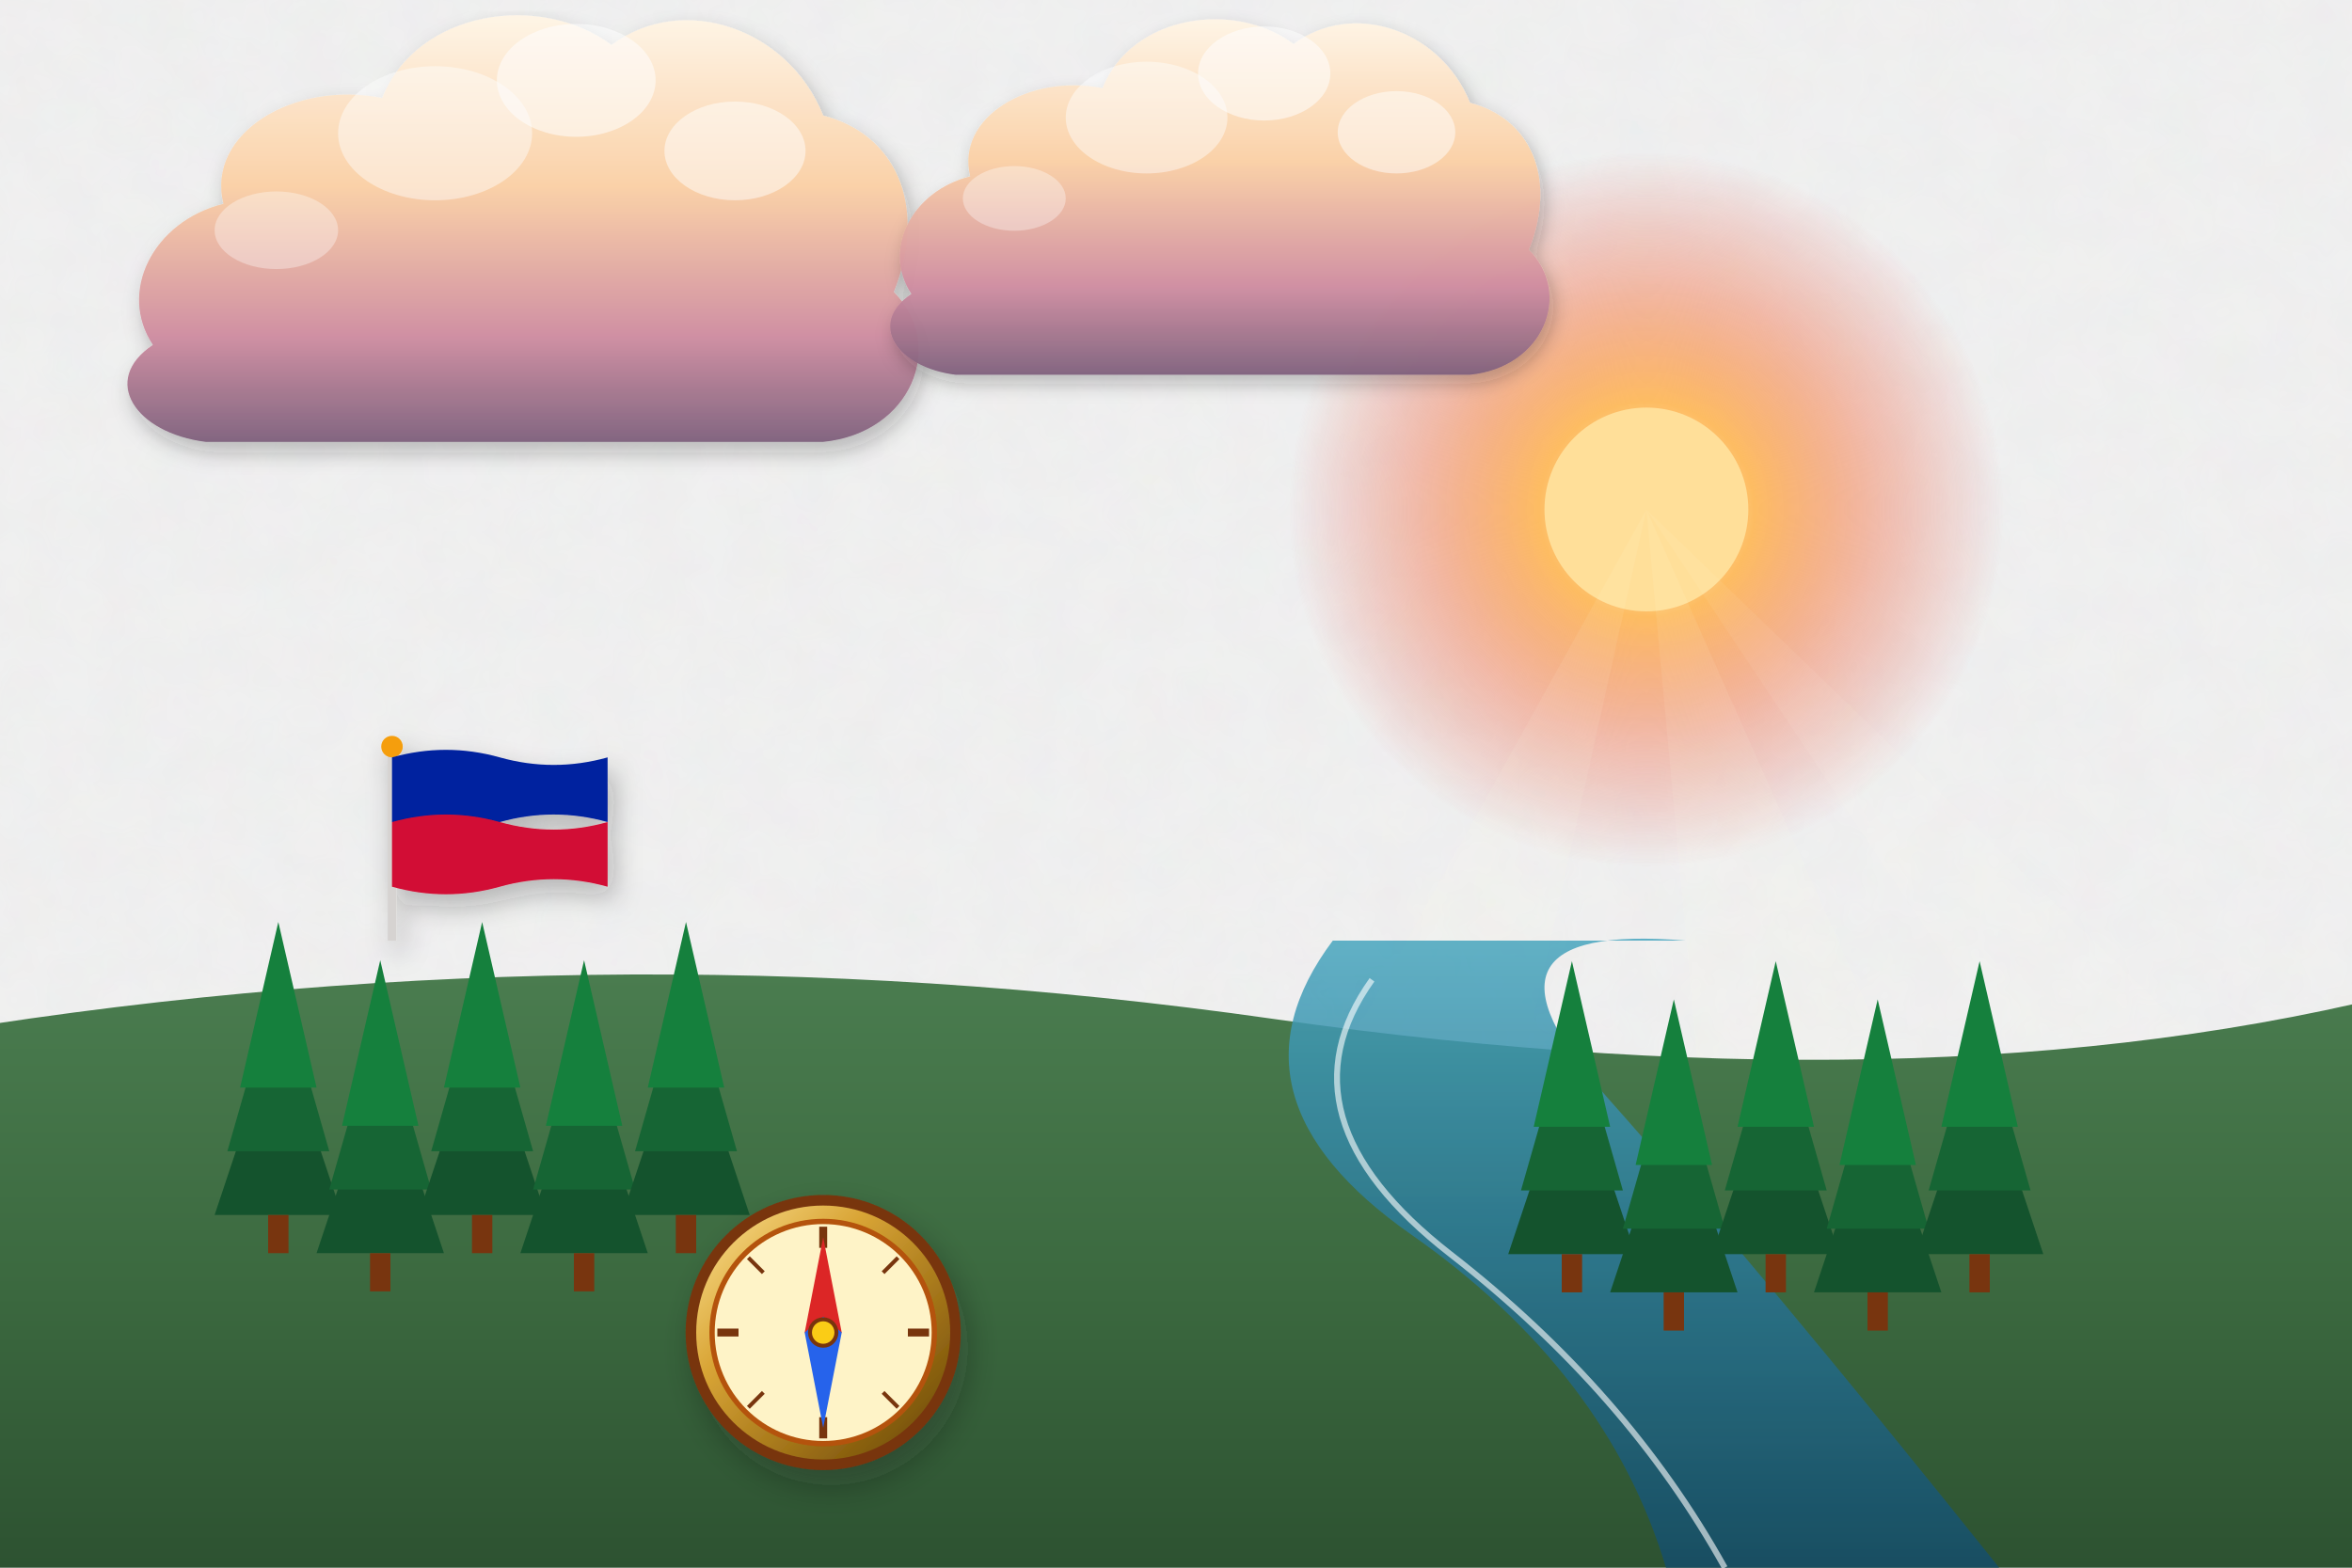
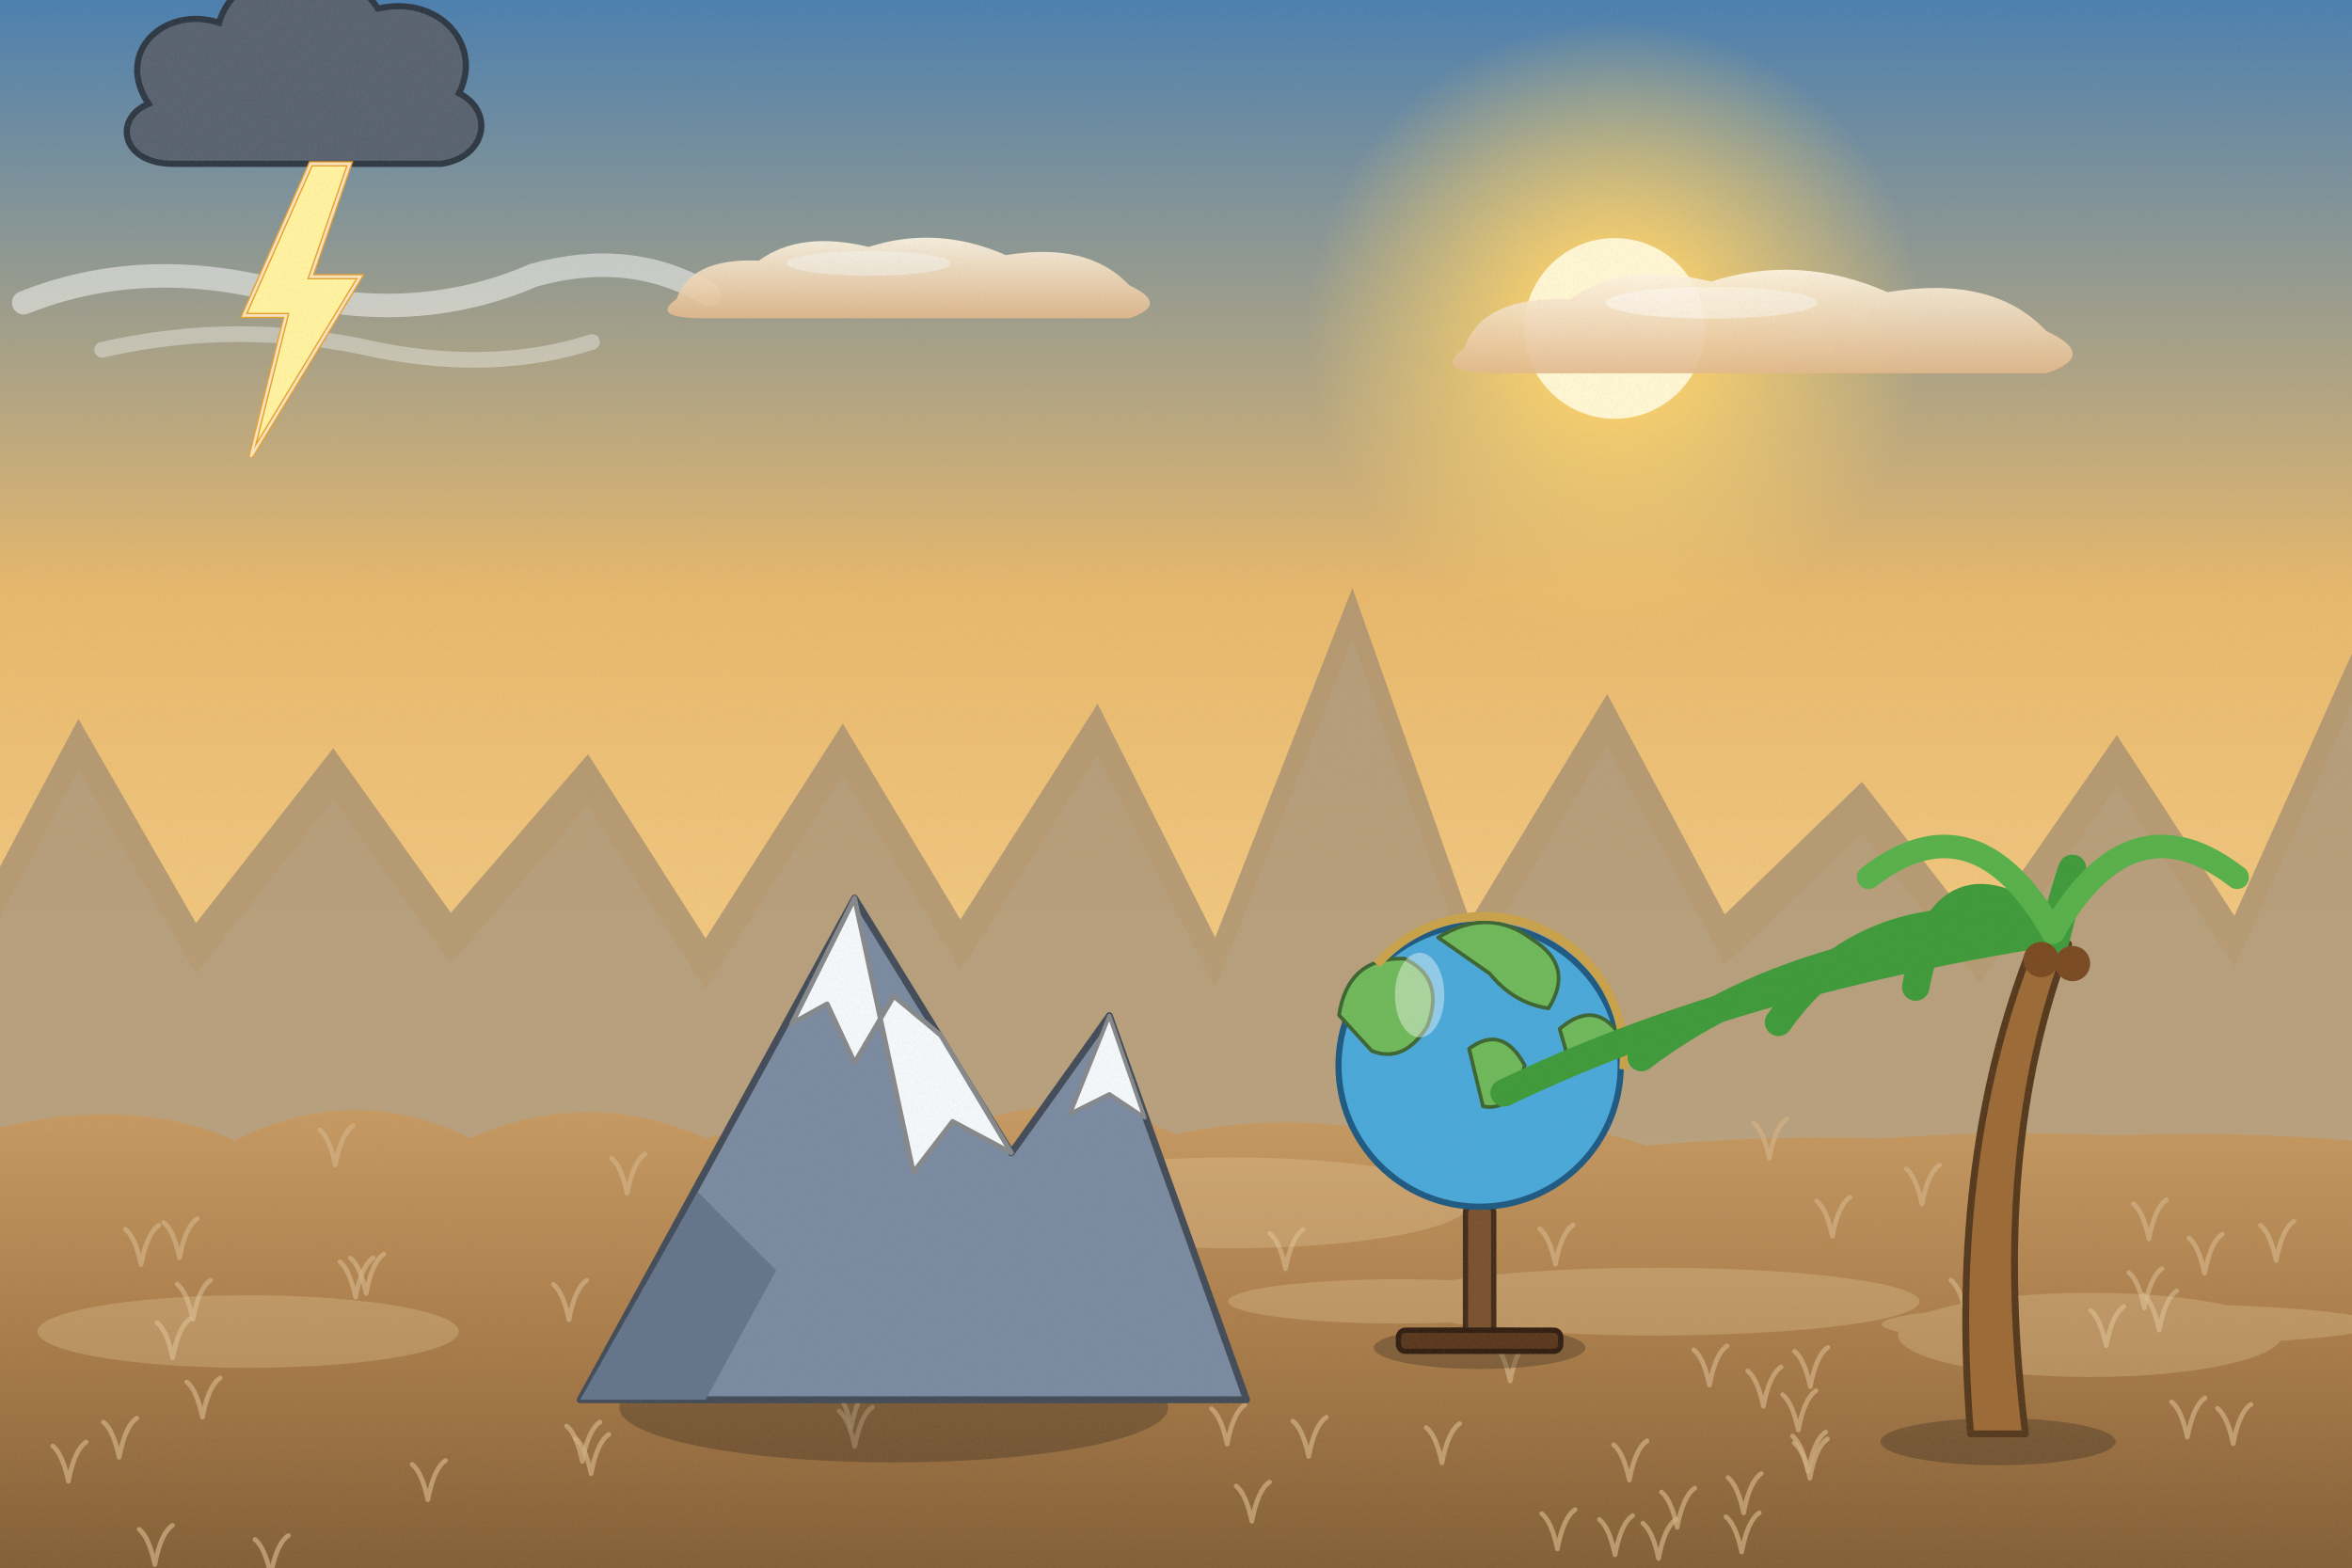
<svg xmlns="http://www.w3.org/2000/svg" viewBox="0 0 1200 800" width="1200" height="800">
  <defs>
-     <filter id="ghibliPaper" x="0%" y="0%" width="100%" height="100%">
-       <feTurbulence type="fractalNoise" baseFrequency="0.04" numOctaves="3" result="noise" seed="42" />
-       <feColorMatrix type="matrix" values="1 0 0 0 0  0 1 0 0 0  0 0 1 0 0  0 0 0 0.035 0" in="noise" result="coloredNoise" />
-       <feComposite operator="in" in2="SourceGraphic" />
-     </filter>
-     <filter id="softGlow" x="-20%" y="-20%" width="140%" height="140%">
-       <feGaussianBlur stdDeviation="8" result="blur" />
-       <feComposite in="SourceGraphic" in2="blur" operator="over" />
-     </filter>
-     <filter id="dropShadow" x="-20%" y="-20%" width="140%" height="140%">
-       <feDropShadow dx="3" dy="6" stdDeviation="6" flood-color="#141e28" flood-opacity="0.28" />
-     </filter>
-     <linearGradient id="skyDay" x1="0" y1="0" x2="0" y2="1">
-       <stop offset="0%" stop-color="#236ca7" />
-       <stop offset="35%" stop-color="#5fa3d6" />
-       <stop offset="70%" stop-color="#b8e1f2" />
-       <stop offset="100%" stop-color="#fdf3dc" />
-     </linearGradient>
-     <linearGradient id="skySunset" x1="0" y1="0" x2="0" y2="1">
-       <stop offset="0%" stop-color="#31396b" />
-       <stop offset="35%" stop-color="#73507b" />
-       <stop offset="65%" stop-color="#cb6b5c" />
-       <stop offset="85%" stop-color="#f29e5a" />
-       <stop offset="100%" stop-color="#fedaa2" />
-     </linearGradient>
-     <linearGradient id="skyDusk" x1="0" y1="0" x2="0" y2="1">
-       <stop offset="0%" stop-color="#121832" />
-       <stop offset="40%" stop-color="#262f56" />
-       <stop offset="70%" stop-color="#4e3d64" />
-       <stop offset="90%" stop-color="#915264" />
-       <stop offset="100%" stop-color="#d6846c" />
-     </linearGradient>
-     <linearGradient id="cloudBodyDay" x1="0" y1="0" x2="0" y2="1">
-       <stop offset="0%" stop-color="#ffffff" />
-       <stop offset="45%" stop-color="#fcf8f0" />
-       <stop offset="80%" stop-color="#d9e4ec" />
-       <stop offset="100%" stop-color="#b6c8d7" />
-     </linearGradient>
-     <linearGradient id="cloudBodySunset" x1="0" y1="0" x2="0" y2="1">
-       <stop offset="0%" stop-color="#fff5e6" />
-       <stop offset="40%" stop-color="#fbd0a5" />
-       <stop offset="75%" stop-color="#cf8ca0" />
-       <stop offset="100%" stop-color="#7e607c" />
-     </linearGradient>
-     <radialGradient id="sunGlowDay" cx="50%" cy="50%" r="50%">
-       <stop offset="0%" stop-color="#fffced" stop-opacity="1" />
-       <stop offset="35%" stop-color="#ffebaa" stop-opacity="0.85" />
-       <stop offset="70%" stop-color="#ffd573" stop-opacity="0.35" />
-       <stop offset="100%" stop-color="#ffd573" stop-opacity="0" />
-     </radialGradient>
-     <radialGradient id="sunGlowSunset" cx="50%" cy="50%" r="50%">
-       <stop offset="0%" stop-color="#fff8db" stop-opacity="1" />
-       <stop offset="30%" stop-color="#ffb753" stop-opacity="0.9" />
-       <stop offset="65%" stop-color="#f46e45" stop-opacity="0.4" />
-       <stop offset="100%" stop-color="#e04a43" stop-opacity="0" />
-     </radialGradient>
-     <linearGradient id="hillDistant" x1="0" y1="0" x2="0" y2="1">
-       <stop offset="0%" stop-color="#6e94a8" />
-       <stop offset="100%" stop-color="#93b9c7" />
-     </linearGradient>
-     <linearGradient id="hillMid" x1="0" y1="0" x2="0" y2="1">
-       <stop offset="0%" stop-color="#4a7c4f" />
-       <stop offset="50%" stop-color="#3c6a40" />
-       <stop offset="100%" stop-color="#2d5231" />
-     </linearGradient>
-     <linearGradient id="hillNear" x1="0" y1="0" x2="0" y2="1">
-       <stop offset="0%" stop-color="#699e4c" />
-       <stop offset="60%" stop-color="#4c7e33" />
-       <stop offset="100%" stop-color="#2f5720" />
-     </linearGradient>
-     <linearGradient id="woodTone" x1="0" y1="0" x2="0" y2="1">
-       <stop offset="0%" stop-color="#9c6d48" />
-       <stop offset="50%" stop-color="#784f30" />
-       <stop offset="100%" stop-color="#55341c" />
-     </linearGradient>
-     <linearGradient id="brassTone" x1="0" y1="0" x2="1" y2="1">
-       <stop offset="0%" stop-color="#ffe699" />
-       <stop offset="35%" stop-color="#d9a536" />
-       <stop offset="70%" stop-color="#996c14" />
-       <stop offset="100%" stop-color="#5e4007" />
+     <linearGradient id="woodTone" x1="0" y1="0" x2="1" y2="0">
+       <stop offset="0" stop-color="#a77649" />
+       <stop offset=".5" stop-color="#7d5231" />
+       <stop offset="1" stop-color="#5a381e" />
    </linearGradient>
    <linearGradient id="stoneTone" x1="0" y1="0" x2="0" y2="1">
-       <stop offset="0%" stop-color="#c5beb3" />
-       <stop offset="60%" stop-color="#999184" />
-       <stop offset="100%" stop-color="#6c6458" />
+       <stop offset="0" stop-color="#c5beb3" />
+       <stop offset="1" stop-color="#7c7468" />
    </linearGradient>
-     <linearGradient id="waterTone" x1="0" y1="0" x2="0" y2="1">
-       <stop offset="0%" stop-color="#47a5be" />
-       <stop offset="50%" stop-color="#2a7796" />
-       <stop offset="100%" stop-color="#144d6a" />
+     <filter id="softShadow" x="-20%" y="-20%" width="140%" height="140%">
+       <feDropShadow dx="2" dy="5" stdDeviation="4" flood-color="#1b1a14" flood-opacity=".25" />
+     </filter>
+     <filter id="grain" x="0" y="0" width="100%" height="100%">
+       <feTurbulence type="fractalNoise" baseFrequency=".7" numOctaves="2" seed="11" />
+       <feColorMatrix type="matrix" values="0 0 0 0 .34  0 0 0 0 .34  0 0 0 0 .32  0 0 0 .22 -.07" />
+     </filter>
+     <linearGradient id="skyMain" x1="0" y1="0" x2="0" y2="1">
+       <stop offset="0" stop-color="#4a7fb0" />
+       <stop offset=".38" stop-color="#e8b86b" />
+       <stop offset=".72" stop-color="#f6cf8a" />
+       <stop offset="1" stop-color="#fff0c4" />
+     </linearGradient>
+     <linearGradient id="cloudG" x1="0" y1="0" x2="0" y2="1">
+       <stop offset="0" stop-color="#fff6e4" />
+       <stop offset="1" stop-color="#e2b98c" />
+     </linearGradient>
+     <radialGradient id="sunG">
+       <stop offset="0" stop-color="#fff6d2" />
+       <stop offset=".3" stop-color="#ffd36a" stop-opacity=".85" />
+       <stop offset="1" stop-color="#ffd36a" stop-opacity="0" />
+     </radialGradient>
+     <linearGradient id="gndG" x1="0" y1="0" x2="0" y2="1">
+       <stop offset="0" stop-color="#c79a62" />
+       <stop offset=".5" stop-color="#a77a48" />
+       <stop offset="1" stop-color="#7d5a34" />
    </linearGradient>
  </defs>
-   <rect width="1200" height="800" fill="url(#skySunset)" filter="url(#ghibliPaper)" />
+   <rect width="1200" height="800" fill="url(#skyMain)" />
  <g>
-     <circle cx="840" cy="260" r="182" fill="url(#sunGlowSunset)" />
-     <circle cx="840" cy="260" r="52" fill="#ffdf99" />
-     <polygon points="840,260 540,800 720,800" fill="#fffbe6" opacity="0.08" />
-     <polygon points="840,260 890,800 1080,800" fill="#fffbe6" opacity="0.08" />
-     <polygon points="840,260 1200,800 1400,800" fill="#fffbe6" opacity="0.06" />
+     <circle cx="823.8" cy="167.6" r="156.74" fill="url(#sunG)" />
+     <circle cx="823.8" cy="167.6" r="46.1" fill="#fff6d2" />
  </g>
-   <g transform="translate(240, 140) scale(0.9)" opacity="0.95">
-     <path d="M-180,40        C-200,10 -180,-30 -140,-40        C-150,-80 -100,-110 -50,-100        C-30,-150 40,-160 80,-130        C120,-160 180,-140 200,-90        C240,-80 260,-40 240,10        C270,40 250,90 200,95        L-150,95        C-190,90 -210,60 -180,40 Z" fill="url(#cloudBodySunset)" filter="url(#dropShadow)" />
-     <ellipse cx="60" cy="-110" rx="45" ry="32" fill="#ffffff" opacity="0.55" />
-     <ellipse cx="-20" cy="-80" rx="55" ry="38" fill="#ffffff" opacity="0.45" />
-     <ellipse cx="150" cy="-70" rx="40" ry="28" fill="#ffffff" opacity="0.5" />
-     <ellipse cx="-110" cy="-25" rx="35" ry="22" fill="#ffffff" opacity="0.35" />
+   <g transform="translate(172.1,144.5) scale(1)" opacity="0.9">
+     <path d="M-160,10 Q-100,-14 -30,4 Q40,22 100,-4 Q150,-18 190,6" stroke="#fff" stroke-width="12" stroke-linecap="round" fill="none" opacity=".55" />
+     <path d="M-120,34 Q-50,18 20,34 Q80,46 130,30" stroke="#fff" stroke-width="8" stroke-linecap="round" fill="none" opacity=".4" />
  </g>
-   <g transform="translate(600, 120) scale(0.75)" opacity="0.95">
-     <path d="M-180,40        C-200,10 -180,-30 -140,-40        C-150,-80 -100,-110 -50,-100        C-30,-150 40,-160 80,-130        C120,-160 180,-140 200,-90        C240,-80 260,-40 240,10        C270,40 250,90 200,95        L-150,95        C-190,90 -210,60 -180,40 Z" fill="url(#cloudBodySunset)" filter="url(#dropShadow)" />
-     <ellipse cx="60" cy="-110" rx="45" ry="32" fill="#ffffff" opacity="0.55" />
-     <ellipse cx="-20" cy="-80" rx="55" ry="38" fill="#ffffff" opacity="0.45" />
-     <ellipse cx="150" cy="-70" rx="40" ry="28" fill="#ffffff" opacity="0.5" />
-     <ellipse cx="-110" cy="-25" rx="35" ry="22" fill="#ffffff" opacity="0.35" />
+   <g transform="translate(464.2,138.6) scale(0.7)" opacity="0.9">
+     <path d="M-170,20 Q-160,-10 -110,-8 Q-80,-30 -30,-18 Q20,-34 70,-12 Q130,-22 160,10 Q190,24 160,34 L-150,34 Q-190,34 -170,20 Z" fill="url(#cloudG)" />
+     <ellipse cx="-30" cy="-6" rx="60" ry="9" fill="#fff" opacity=".45" />
  </g>
-   <path d="M-50,530 Q300,470 650,520 T1250,500 L1250,800 L-50,800 Z" fill="url(#hillMid)" />
-   <path d="M680,480 Q620,560 720,630 T850,800 L1020,800 Q900,650 820,560 T860,480 Z" fill="url(#waterTone)" opacity="0.85" />
-   <path d="M700,500 Q650,570 740,640 T880,800" stroke="#ffffff" stroke-width="3" fill="none" opacity="0.6" />
-   <g transform="translate(220, 620) scale(1.3)">
-     <g transform="translate(-60, 0)">
-       <polygon points="0,-75 -25,0 25,0" fill="#14532d" />
-       <polygon points="0,-95 -20,-25 20,-25" fill="#166534" />
-       <polygon points="0,-115 -15,-50 15,-50" fill="#15803d" />
-       <rect x="-4" y="0" width="8" height="15" fill="#78350f" />
+   <g transform="translate(900,159.9) scale(0.9)" opacity="0.9">
+     <path d="M-170,20 Q-160,-10 -110,-8 Q-80,-30 -30,-18 Q20,-34 70,-12 Q130,-22 160,10 Q190,24 160,34 L-150,34 Q-190,34 -170,20 Z" fill="url(#cloudG)" />
+     <ellipse cx="-30" cy="-6" rx="60" ry="9" fill="#fff" opacity=".45" />
+   </g>
+   <path d="M-20,600 L-20,480 L40,366.841 L100,471.081 L170,381.847 L230,465.787 L300,384.859 L360,478.879 L430,369.259 L490,469.251 L560,359.089 L620,478.375 L690,300.015 L750,469.863 L820,354.116 L880,466.626 L950,398.964 L1010,476.019 L1080,375.078 L1140,467.377 L1210,311.051 L1270,470.811 L1240,600 Z" fill="#a89070" opacity=".8" />
+   <path d="M-20,600 L-20,480 L40,366.841 L100,471.081 L170,381.847 L230,465.787 L300,384.859 L360,478.879 L430,369.259 L490,469.251 L560,359.089 L620,478.375 L690,300.015 L750,469.863 L820,354.116 L880,466.626 L950,398.964 L1010,476.019 L1080,375.078 L1140,467.377 L1210,311.051 L1270,470.811 L1240,600 Z" fill="#beb19e" opacity=".18" transform="translate(0,26)" />
+   <g>
+     <path d="M-20,581 Q60,555.7 120,582 Q180,551.5 240,580.8 Q300,554.3 360,580.8 Q420,567.5 480,580.4 Q540,549.9 600,578.8 Q660,565.6 720,580.8 Q780,563.7 840,584.6 Q900,579.2 960,580.9 Q1020,576.6 1080,579.4 Q1140,577.1 1200,582 Q1260,574.5 1320,578.8 L1240,820 L-20,820 Z" fill="url(#gndG)" />
+     <path d="M667.7,743.2 q-3,-14 -8,-18 M667.7,743.2 q3,-16 9,-20" stroke="#d3b085" stroke-width="2.4" fill="none" stroke-linecap="round" opacity=".7" />
+     <path d="M1017.3,607 q-3,-14 -8,-18 M1017.3,607 q3,-16 9,-20" stroke="#d3b085" stroke-width="2.4" fill="none" stroke-linecap="round" opacity=".7" />
+     <path d="M301.6,752 q-3,-14 -8,-18 M301.6,752 q3,-16 9,-20" stroke="#d3b085" stroke-width="2.4" fill="none" stroke-linecap="round" opacity=".7" />
+     <path d="M186.8,660 q-3,-14 -8,-18 M186.8,660 q3,-16 9,-20" stroke="#d3b085" stroke-width="2.4" fill="none" stroke-linecap="round" opacity=".7" />
+     <path d="M655.9,647.4 q-3,-14 -8,-18 M655.9,647.4 q3,-16 9,-20" stroke="#d3b085" stroke-width="2.4" fill="none" stroke-linecap="round" opacity=".7" />
+     <path d="M103.3,723.2 q-3,-14 -8,-18 M103.3,723.2 q3,-16 9,-20" stroke="#d3b085" stroke-width="2.4" fill="none" stroke-linecap="round" opacity=".7" />
+     <path d="M872.2,706.8 q-3,-14 -8,-18 M872.2,706.8 q3,-16 9,-20" stroke="#d3b085" stroke-width="2.4" fill="none" stroke-linecap="round" opacity=".7" />
+     <path d="M34.9,755.9 q-3,-14 -8,-18 M34.9,755.9 q3,-16 9,-20" stroke="#d3b085" stroke-width="2.4" fill="none" stroke-linecap="round" opacity=".7" />
+     <path d="M91.6,641.9 q-3,-14 -8,-18 M91.6,641.9 q3,-16 9,-20" stroke="#d3b085" stroke-width="2.4" fill="none" stroke-linecap="round" opacity=".7" />
+     <path d="M171.1,594.5 q-3,-14 -8,-18 M171.1,594.5 q3,-16 9,-20" stroke="#d3b085" stroke-width="2.4" fill="none" stroke-linecap="round" opacity=".7" />
+     <path d="M320,609 q-3,-14 -8,-18 M320,609 q3,-16 9,-20" stroke="#d3b085" stroke-width="2.4" fill="none" stroke-linecap="round" opacity=".7" />
+     <path d="M290.3,673.4 q-3,-14 -8,-18 M290.3,673.4 q3,-16 9,-20" stroke="#d3b085" stroke-width="2.4" fill="none" stroke-linecap="round" opacity=".7" />
+     <path d="M831.3,755.3 q-3,-14 -8,-18 M831.3,755.3 q3,-16 9,-20" stroke="#d3b085" stroke-width="2.4" fill="none" stroke-linecap="round" opacity=".7" />
+     <path d="M297.1,745.7 q-3,-14 -8,-18 M297.1,745.7 q3,-16 9,-20" stroke="#d3b085" stroke-width="2.4" fill="none" stroke-linecap="round" opacity=".7" />
+     <path d="M922.5,750.8 q-3,-14 -8,-18 M922.5,750.8 q3,-16 9,-20" stroke="#d3b085" stroke-width="2.4" fill="none" stroke-linecap="round" opacity=".7" />
+     <path d="M917.5,729.7 q-3,-14 -8,-18 M917.5,729.7 q3,-16 9,-20" stroke="#d3b085" stroke-width="2.4" fill="none" stroke-linecap="round" opacity=".7" />
+     <path d="M333.3,697 q-3,-14 -8,-18 M333.3,697 q3,-16 9,-20" stroke="#d3b085" stroke-width="2.4" fill="none" stroke-linecap="round" opacity=".7" />
+     <path d="M1003.3,671.2 q-3,-14 -8,-18 M1003.3,671.2 q3,-16 9,-20" stroke="#d3b085" stroke-width="2.4" fill="none" stroke-linecap="round" opacity=".7" />
+     <path d="M735.7,746.5 q-3,-14 -8,-18 M735.7,746.5 q3,-16 9,-20" stroke="#d3b085" stroke-width="2.4" fill="none" stroke-linecap="round" opacity=".7" />
+     <path d="M934.9,630.9 q-3,-14 -8,-18 M934.9,630.9 q3,-16 9,-20" stroke="#d3b085" stroke-width="2.4" fill="none" stroke-linecap="round" opacity=".7" />
+     <path d="M980.6,614.5 q-3,-14 -8,-18 M980.6,614.5 q3,-16 9,-20" stroke="#d3b085" stroke-width="2.4" fill="none" stroke-linecap="round" opacity=".7" />
+     <path d="M181.4,661.9 q-3,-14 -8,-18 M181.4,661.9 q3,-16 9,-20" stroke="#d3b085" stroke-width="2.4" fill="none" stroke-linecap="round" opacity=".7" />
+     <path d="M1074.6,686.7 q-3,-14 -8,-18 M1074.6,686.7 q3,-16 9,-20" stroke="#d3b085" stroke-width="2.4" fill="none" stroke-linecap="round" opacity=".7" />
+     <path d="M889.6,772 q-3,-14 -8,-18 M889.6,772 q3,-16 9,-20" stroke="#d3b085" stroke-width="2.4" fill="none" stroke-linecap="round" opacity=".7" />
+     <path d="M902.7,591 q-3,-14 -8,-18 M902.7,591 q3,-16 9,-20" stroke="#d3b085" stroke-width="2.4" fill="none" stroke-linecap="round" opacity=".7" />
+     <path d="M434.3,728.3 q-3,-14 -8,-18 M434.3,728.3 q3,-16 9,-20" stroke="#d3b085" stroke-width="2.4" fill="none" stroke-linecap="round" opacity=".7" />
+     <path d="M770.5,704.7 q-3,-14 -8,-18 M770.5,704.7 q3,-16 9,-20" stroke="#d3b085" stroke-width="2.4" fill="none" stroke-linecap="round" opacity=".7" />
+     <path d="M218.3,765.3 q-3,-14 -8,-18 M218.3,765.3 q3,-16 9,-20" stroke="#d3b085" stroke-width="2.4" fill="none" stroke-linecap="round" opacity=".7" />
+     <path d="M79,798.4 q-3,-14 -8,-18 M79,798.4 q3,-16 9,-20" stroke="#d3b085" stroke-width="2.4" fill="none" stroke-linecap="round" opacity=".7" />
+     <path d="M60.8,743.7 q-3,-14 -8,-18 M60.8,743.7 q3,-16 9,-20" stroke="#d3b085" stroke-width="2.4" fill="none" stroke-linecap="round" opacity=".7" />
+     <path d="M794.6,790.4 q-3,-14 -8,-18 M794.6,790.4 q3,-16 9,-20" stroke="#d3b085" stroke-width="2.4" fill="none" stroke-linecap="round" opacity=".7" />
+     <path d="M98.4,673.3 q-3,-14 -8,-18 M98.4,673.3 q3,-16 9,-20" stroke="#d3b085" stroke-width="2.4" fill="none" stroke-linecap="round" opacity=".7" />
+     <path d="M1161.3,643.3 q-3,-14 -8,-18 M1161.3,643.3 q3,-16 9,-20" stroke="#d3b085" stroke-width="2.4" fill="none" stroke-linecap="round" opacity=".7" />
+     <path d="M626.1,736.9 q-3,-14 -8,-18 M626.1,736.9 q3,-16 9,-20" stroke="#d3b085" stroke-width="2.4" fill="none" stroke-linecap="round" opacity=".7" />
+     <path d="M88.1,692.9 q-3,-14 -8,-18 M88.1,692.9 q3,-16 9,-20" stroke="#d3b085" stroke-width="2.4" fill="none" stroke-linecap="round" opacity=".7" />
+     <path d="M425.5,622.2 q-3,-14 -8,-18 M425.5,622.2 q3,-16 9,-20" stroke="#d3b085" stroke-width="2.4" fill="none" stroke-linecap="round" opacity=".7" />
+     <path d="M638.7,776.3 q-3,-14 -8,-18 M638.7,776.3 q3,-16 9,-20" stroke="#d3b085" stroke-width="2.4" fill="none" stroke-linecap="round" opacity=".7" />
+     <path d="M1139.4,736.7 q-3,-14 -8,-18 M1139.4,736.7 q3,-16 9,-20" stroke="#d3b085" stroke-width="2.4" fill="none" stroke-linecap="round" opacity=".7" />
+     <path d="M508.6,627.5 q-3,-14 -8,-18 M508.6,627.5 q3,-16 9,-20" stroke="#d3b085" stroke-width="2.4" fill="none" stroke-linecap="round" opacity=".7" />
+     <path d="M1101.6,678.7 q-3,-14 -8,-18 M1101.6,678.7 q3,-16 9,-20" stroke="#d3b085" stroke-width="2.4" fill="none" stroke-linecap="round" opacity=".7" />
+     <path d="M1116,733.4 q-3,-14 -8,-18 M1116,733.4 q3,-16 9,-20" stroke="#d3b085" stroke-width="2.4" fill="none" stroke-linecap="round" opacity=".7" />
+     <path d="M1124.8,649.8 q-3,-14 -8,-18 M1124.8,649.8 q3,-16 9,-20" stroke="#d3b085" stroke-width="2.4" fill="none" stroke-linecap="round" opacity=".7" />
+     <path d="M72,645.3 q-3,-14 -8,-18 M72,645.3 q3,-16 9,-20" stroke="#d3b085" stroke-width="2.4" fill="none" stroke-linecap="round" opacity=".7" />
+     <path d="M1094.1,667.4 q-3,-14 -8,-18 M1094.1,667.4 q3,-16 9,-20" stroke="#d3b085" stroke-width="2.4" fill="none" stroke-linecap="round" opacity=".7" />
+     <path d="M923.6,707.6 q-3,-14 -8,-18 M923.6,707.6 q3,-16 9,-20" stroke="#d3b085" stroke-width="2.4" fill="none" stroke-linecap="round" opacity=".7" />
+     <path d="M793.6,645.1 q-3,-14 -8,-18 M793.6,645.1 q3,-16 9,-20" stroke="#d3b085" stroke-width="2.4" fill="none" stroke-linecap="round" opacity=".7" />
+     <path d="M1096.4,632.2 q-3,-14 -8,-18 M1096.4,632.2 q3,-16 9,-20" stroke="#d3b085" stroke-width="2.4" fill="none" stroke-linecap="round" opacity=".7" />
+     <path d="M855.7,779.4 q-3,-14 -8,-18 M855.7,779.4 q3,-16 9,-20" stroke="#d3b085" stroke-width="2.4" fill="none" stroke-linecap="round" opacity=".7" />
+     <path d="M138.1,803.6 q-3,-14 -8,-18 M138.1,803.6 q3,-16 9,-20" stroke="#d3b085" stroke-width="2.4" fill="none" stroke-linecap="round" opacity=".7" />
+     <path d="M846.2,795.3 q-3,-14 -8,-18 M846.2,795.3 q3,-16 9,-20" stroke="#d3b085" stroke-width="2.4" fill="none" stroke-linecap="round" opacity=".7" />
+     <path d="M436.1,738.1 q-3,-14 -8,-18 M436.1,738.1 q3,-16 9,-20" stroke="#d3b085" stroke-width="2.4" fill="none" stroke-linecap="round" opacity=".7" />
+     <path d="M888.6,792 q-3,-14 -8,-18 M888.6,792 q3,-16 9,-20" stroke="#d3b085" stroke-width="2.4" fill="none" stroke-linecap="round" opacity=".7" />
+     <path d="M824,793.4 q-3,-14 -8,-18 M824,793.4 q3,-16 9,-20" stroke="#d3b085" stroke-width="2.4" fill="none" stroke-linecap="round" opacity=".7" />
+     <path d="M577.4,685.8 q-3,-14 -8,-18 M577.4,685.8 q3,-16 9,-20" stroke="#d3b085" stroke-width="2.4" fill="none" stroke-linecap="round" opacity=".7" />
+     <path d="M899.7,717.6 q-3,-14 -8,-18 M899.7,717.6 q3,-16 9,-20" stroke="#d3b085" stroke-width="2.4" fill="none" stroke-linecap="round" opacity=".7" />
+     <path d="M923.4,754.3 q-3,-14 -8,-18 M923.4,754.3 q3,-16 9,-20" stroke="#d3b085" stroke-width="2.4" fill="none" stroke-linecap="round" opacity=".7" />
+   </g>
+   <g fill="#e8d0a0" opacity=".28">
+     <ellipse cx="713.7" cy="664.1" rx="87.1" ry="11.3" />
+     <ellipse cx="628" cy="613.8" rx="122" ry="23.2" />
+     <ellipse cx="844.8" cy="664.2" rx="134.5" ry="17.3" />
+     <ellipse cx="450" cy="628.9" rx="77.2" ry="12.7" />
+     <ellipse cx="1086.6" cy="675.8" rx="126.5" ry="10.6" />
+     <ellipse cx="126.6" cy="679.5" rx="107.5" ry="18.5" />
+     <ellipse cx="1066.4" cy="681.2" rx="98" ry="21.5" />
+   </g>
+   <g transform="translate(147.8,188) scale(0.9)">
+     <path d="M-80,-150 C-100,-180 -70,-206 -40,-196 C-30,-232 30,-236 50,-204 C84,-212 110,-184 96,-156 C116,-146 112,-120 86,-116 L-66,-116 C-96,-116 -100,-142 -80,-150 Z" fill="#59636f" stroke="#2f3944" stroke-width="3.5" />
+     <path d="M12,-116 L-26,-30 L-2,-30 L-22,50 L40,-52 L12,-52 L34,-116 Z" fill="#fff3a0" stroke="#e8a02a" stroke-width="3" />
+     <path d="M12,-116 L-26,-30 L-2,-30 L-22,50 L40,-52 L12,-52 L34,-116 Z" fill="none" stroke="#fff" stroke-width="1.5" opacity=".7" />
+   </g>
+   <g transform="translate(754.9,687.8) scale(0.9)">
+     <ellipse cx="0" cy="0" rx="60" ry="12" fill="#1b1a14" opacity="0.28" />
+     <rect x="-8" y="-80" width="16" height="78" rx="3" fill="#7a5230" stroke="#432d1a" stroke-width="3" />
+     <rect x="-46" y="-10" width="92" height="12" rx="4" fill="#5a381e" stroke="#321f11" stroke-width="3" />
+     <circle cx="0" cy="-160" r="80" fill="#4aa8d8" stroke="#1f5a82" stroke-width="3.5" />
+     <g transform="translate(0,-160) rotate(-10)">
+       <g transform="scale(1.05)">
+         <path d="M-70,-40 Q-60,-70 -30,-64 Q-10,-50 -24,-26 Q-40,-8 -56,-18 Z" fill="#6fb85a" stroke="#3d6532" stroke-width="2" stroke-linejoin="round" stroke-linecap="round" />
+         <path d="M-10,-72 Q20,-84 40,-62 Q60,-44 42,-24 Q24,-30 14,-48 Z" fill="#6fb85a" stroke="#3d6532" stroke-width="2" stroke-linejoin="round" stroke-linecap="round" />
+         <path d="M-4,-10 Q16,-20 24,4 Q14,28 -2,22 Z" fill="#6fb85a" stroke="#3d6532" stroke-width="2" stroke-linejoin="round" stroke-linecap="round" />
+         <path d="M46,-12 Q66,-24 76,-6 Q64,10 48,6 Z" fill="#6fb85a" stroke="#3d6532" stroke-width="2" stroke-linejoin="round" stroke-linecap="round" />
+       </g>
    </g>
-     <g transform="translate(-20, 15)">
-       <polygon points="0,-75 -25,0 25,0" fill="#14532d" />
-       <polygon points="0,-95 -20,-25 20,-25" fill="#166534" />
-       <polygon points="0,-115 -15,-50 15,-50" fill="#15803d" />
-       <rect x="-4" y="0" width="8" height="15" fill="#78350f" />
-     </g>
-     <g transform="translate(20, 0)">
-       <polygon points="0,-75 -25,0 25,0" fill="#14532d" />
-       <polygon points="0,-95 -20,-25 20,-25" fill="#166534" />
-       <polygon points="0,-115 -15,-50 15,-50" fill="#15803d" />
-       <rect x="-4" y="0" width="8" height="15" fill="#78350f" />
-     </g>
-     <g transform="translate(60, 15)">
-       <polygon points="0,-75 -25,0 25,0" fill="#14532d" />
-       <polygon points="0,-95 -20,-25 20,-25" fill="#166534" />
-       <polygon points="0,-115 -15,-50 15,-50" fill="#15803d" />
-       <rect x="-4" y="0" width="8" height="15" fill="#78350f" />
-     </g>
-     <g transform="translate(100, 0)">
-       <polygon points="0,-75 -25,0 25,0" fill="#14532d" />
-       <polygon points="0,-95 -20,-25 20,-25" fill="#166534" />
-       <polygon points="0,-115 -15,-50 15,-50" fill="#15803d" />
-       <rect x="-4" y="0" width="8" height="15" fill="#78350f" />
-     </g>
+     <path d="M-76,-190 A80,80 0 0 1 76,-190" fill="none" stroke="#c9a24a" stroke-width="5" transform="rotate(23 0 -160)" />
+     <ellipse cx="-34" cy="-200" rx="14" ry="24" fill="#ffffff" opacity="0.4" />
  </g>
-   <g transform="translate(880, 640) scale(1.3)">
-     <g transform="translate(-60, 0)">
-       <polygon points="0,-75 -25,0 25,0" fill="#14532d" />
-       <polygon points="0,-95 -20,-25 20,-25" fill="#166534" />
-       <polygon points="0,-115 -15,-50 15,-50" fill="#15803d" />
-       <rect x="-4" y="0" width="8" height="15" fill="#78350f" />
-     </g>
-     <g transform="translate(-20, 15)">
-       <polygon points="0,-75 -25,0 25,0" fill="#14532d" />
-       <polygon points="0,-95 -20,-25 20,-25" fill="#166534" />
-       <polygon points="0,-115 -15,-50 15,-50" fill="#15803d" />
-       <rect x="-4" y="0" width="8" height="15" fill="#78350f" />
-     </g>
-     <g transform="translate(20, 0)">
-       <polygon points="0,-75 -25,0 25,0" fill="#14532d" />
-       <polygon points="0,-95 -20,-25 20,-25" fill="#166534" />
-       <polygon points="0,-115 -15,-50 15,-50" fill="#15803d" />
-       <rect x="-4" y="0" width="8" height="15" fill="#78350f" />
-     </g>
-     <g transform="translate(60, 15)">
-       <polygon points="0,-75 -25,0 25,0" fill="#14532d" />
-       <polygon points="0,-95 -20,-25 20,-25" fill="#166534" />
-       <polygon points="0,-115 -15,-50 15,-50" fill="#15803d" />
-       <rect x="-4" y="0" width="8" height="15" fill="#78350f" />
-     </g>
-     <g transform="translate(100, 0)">
-       <polygon points="0,-75 -25,0 25,0" fill="#14532d" />
-       <polygon points="0,-95 -20,-25 20,-25" fill="#166534" />
-       <polygon points="0,-115 -15,-50 15,-50" fill="#15803d" />
-       <rect x="-4" y="0" width="8" height="15" fill="#78350f" />
-     </g>
+   <g transform="translate(456,718.3) scale(1)">
+     <ellipse cx="0" cy="0" rx="140" ry="28" fill="#1b1a14" opacity="0.28" />
+     <path d="M-160,-4 L-20,-260 L60,-130 L110,-200 L180,-4 Z" fill="#7a8aa0" stroke="#434c58" stroke-width="3.5" stroke-linejoin="round" stroke-linecap="round" />
+     <path d="M-20,-260 L-52,-196 L-34,-206 L-20,-176 L0,-210 L24,-190 L60,-130 L30,-146 L10,-120 Z" fill="#f4f8fb" stroke="#86888a" stroke-width="2.5" stroke-linejoin="round" stroke-linecap="round" />
+     <path d="M110,-200 L90,-150 L110,-160 L128,-148 Z" fill="#f4f8fb" stroke="#86888a" stroke-width="2" stroke-linejoin="round" stroke-linecap="round" />
+     <path d="M-160,-4 L-100,-110 L-60,-70 L-96,-4 Z" fill="#64748a" stroke="#37404c" stroke-width="0" stroke-linejoin="round" stroke-linecap="round" />
  </g>
-   <g transform="translate(420, 680) scale(1.35)" filter="url(#dropShadow)">
-     <circle cx="0" cy="0" r="50" fill="url(#brassTone)" stroke="#78350f" stroke-width="4" />
-     <circle cx="0" cy="0" r="42" fill="#fef3c7" stroke="#b45309" stroke-width="2" />
-     <line x1="0" y1="-40" x2="0" y2="-32" stroke="#78350f" stroke-width="3" transform="rotate(0 0 0)" />
-     <line x1="0" y1="-40" x2="0" y2="-32" stroke="#78350f" stroke-width="1.5" transform="rotate(45 0 0)" />
-     <line x1="0" y1="-40" x2="0" y2="-32" stroke="#78350f" stroke-width="3" transform="rotate(90 0 0)" />
-     <line x1="0" y1="-40" x2="0" y2="-32" stroke="#78350f" stroke-width="1.5" transform="rotate(135 0 0)" />
-     <line x1="0" y1="-40" x2="0" y2="-32" stroke="#78350f" stroke-width="3" transform="rotate(180 0 0)" />
-     <line x1="0" y1="-40" x2="0" y2="-32" stroke="#78350f" stroke-width="1.5" transform="rotate(225 0 0)" />
-     <line x1="0" y1="-40" x2="0" y2="-32" stroke="#78350f" stroke-width="3" transform="rotate(270 0 0)" />
-     <line x1="0" y1="-40" x2="0" y2="-32" stroke="#78350f" stroke-width="1.5" transform="rotate(315 0 0)" />
-     <polygon points="0,-36 7,0 0,6 -7,0" fill="#dc2626" />
-     <polygon points="0,36 7,0 0,-6 -7,0" fill="#2563eb" />
-     <circle cx="0" cy="0" r="5" fill="#facc15" stroke="#78350f" stroke-width="1.5" />
+   <g transform="translate(1019.4,735.7) scale(1)">
+     <ellipse cx="0" cy="0" rx="60" ry="12" fill="#1b1a14" opacity="0.28" />
+     <path d="M-14,-4 Q-26,-150 20,-260 L36,-254 Q-4,-150 14,-4 Z" fill="#9c6a36" stroke="#563a1e" stroke-width="3.5" stroke-linejoin="round" stroke-linecap="round" />
+     <path d="M28,-260 Q-136,-234 -252,-178" stroke="#3f9a3a" stroke-width="14" fill="none" stroke-linecap="round" />
+     <path d="M28,-260 Q-100,-258 -182,-196" stroke="#3f9a3a" stroke-width="14" fill="none" stroke-linecap="round" />
+     <path d="M28,-260 Q-64,-282 -112,-214" stroke="#3f9a3a" stroke-width="14" fill="none" stroke-linecap="round" />
+     <path d="M28,-260 Q-28,-306 -42,-232" stroke="#3f9a3a" stroke-width="14" fill="none" stroke-linecap="round" />
+     <path d="M28,-260 Q48,-330 28,-250" stroke="#3f9a3a" stroke-width="14" fill="none" stroke-linecap="round" />
+     <path d="M28,-260 Q-12,-330 -66,-288" stroke="#58b04a" stroke-width="12" fill="none" stroke-linecap="round" />
+     <path d="M28,-260 Q68,-330 122,-288" stroke="#58b04a" stroke-width="12" fill="none" stroke-linecap="round" />
+     <circle cx="22" cy="-246" r="9" fill="#7a4a22" />
+     <circle cx="38" cy="-244" r="9" fill="#7a4a22" />
  </g>
-   <g transform="translate(200, 480) scale(1.1)" filter="url(#dropShadow)">
-     <line x1="0" y1="0" x2="0" y2="-90" stroke="#d6d3d1" stroke-width="4" />
-     <circle cx="0" cy="-90" r="5" fill="#f59e0b" />
-     <path d="M0,-85 Q25,-92 50,-85 T100,-85 L100,-55 Q75,-62 50,-55 T0,-55 Z" fill="#00209f" />
-     <path d="M0,-55 Q25,-62 50,-55 T100,-55 L100,-25 Q75,-32 50,-25 T0,-25 Z" fill="#d21034" />
-   </g>
+   <rect x="-1" y="0" width="1202" height="800" filter="url(#grain)" opacity=".55" />
</svg>
